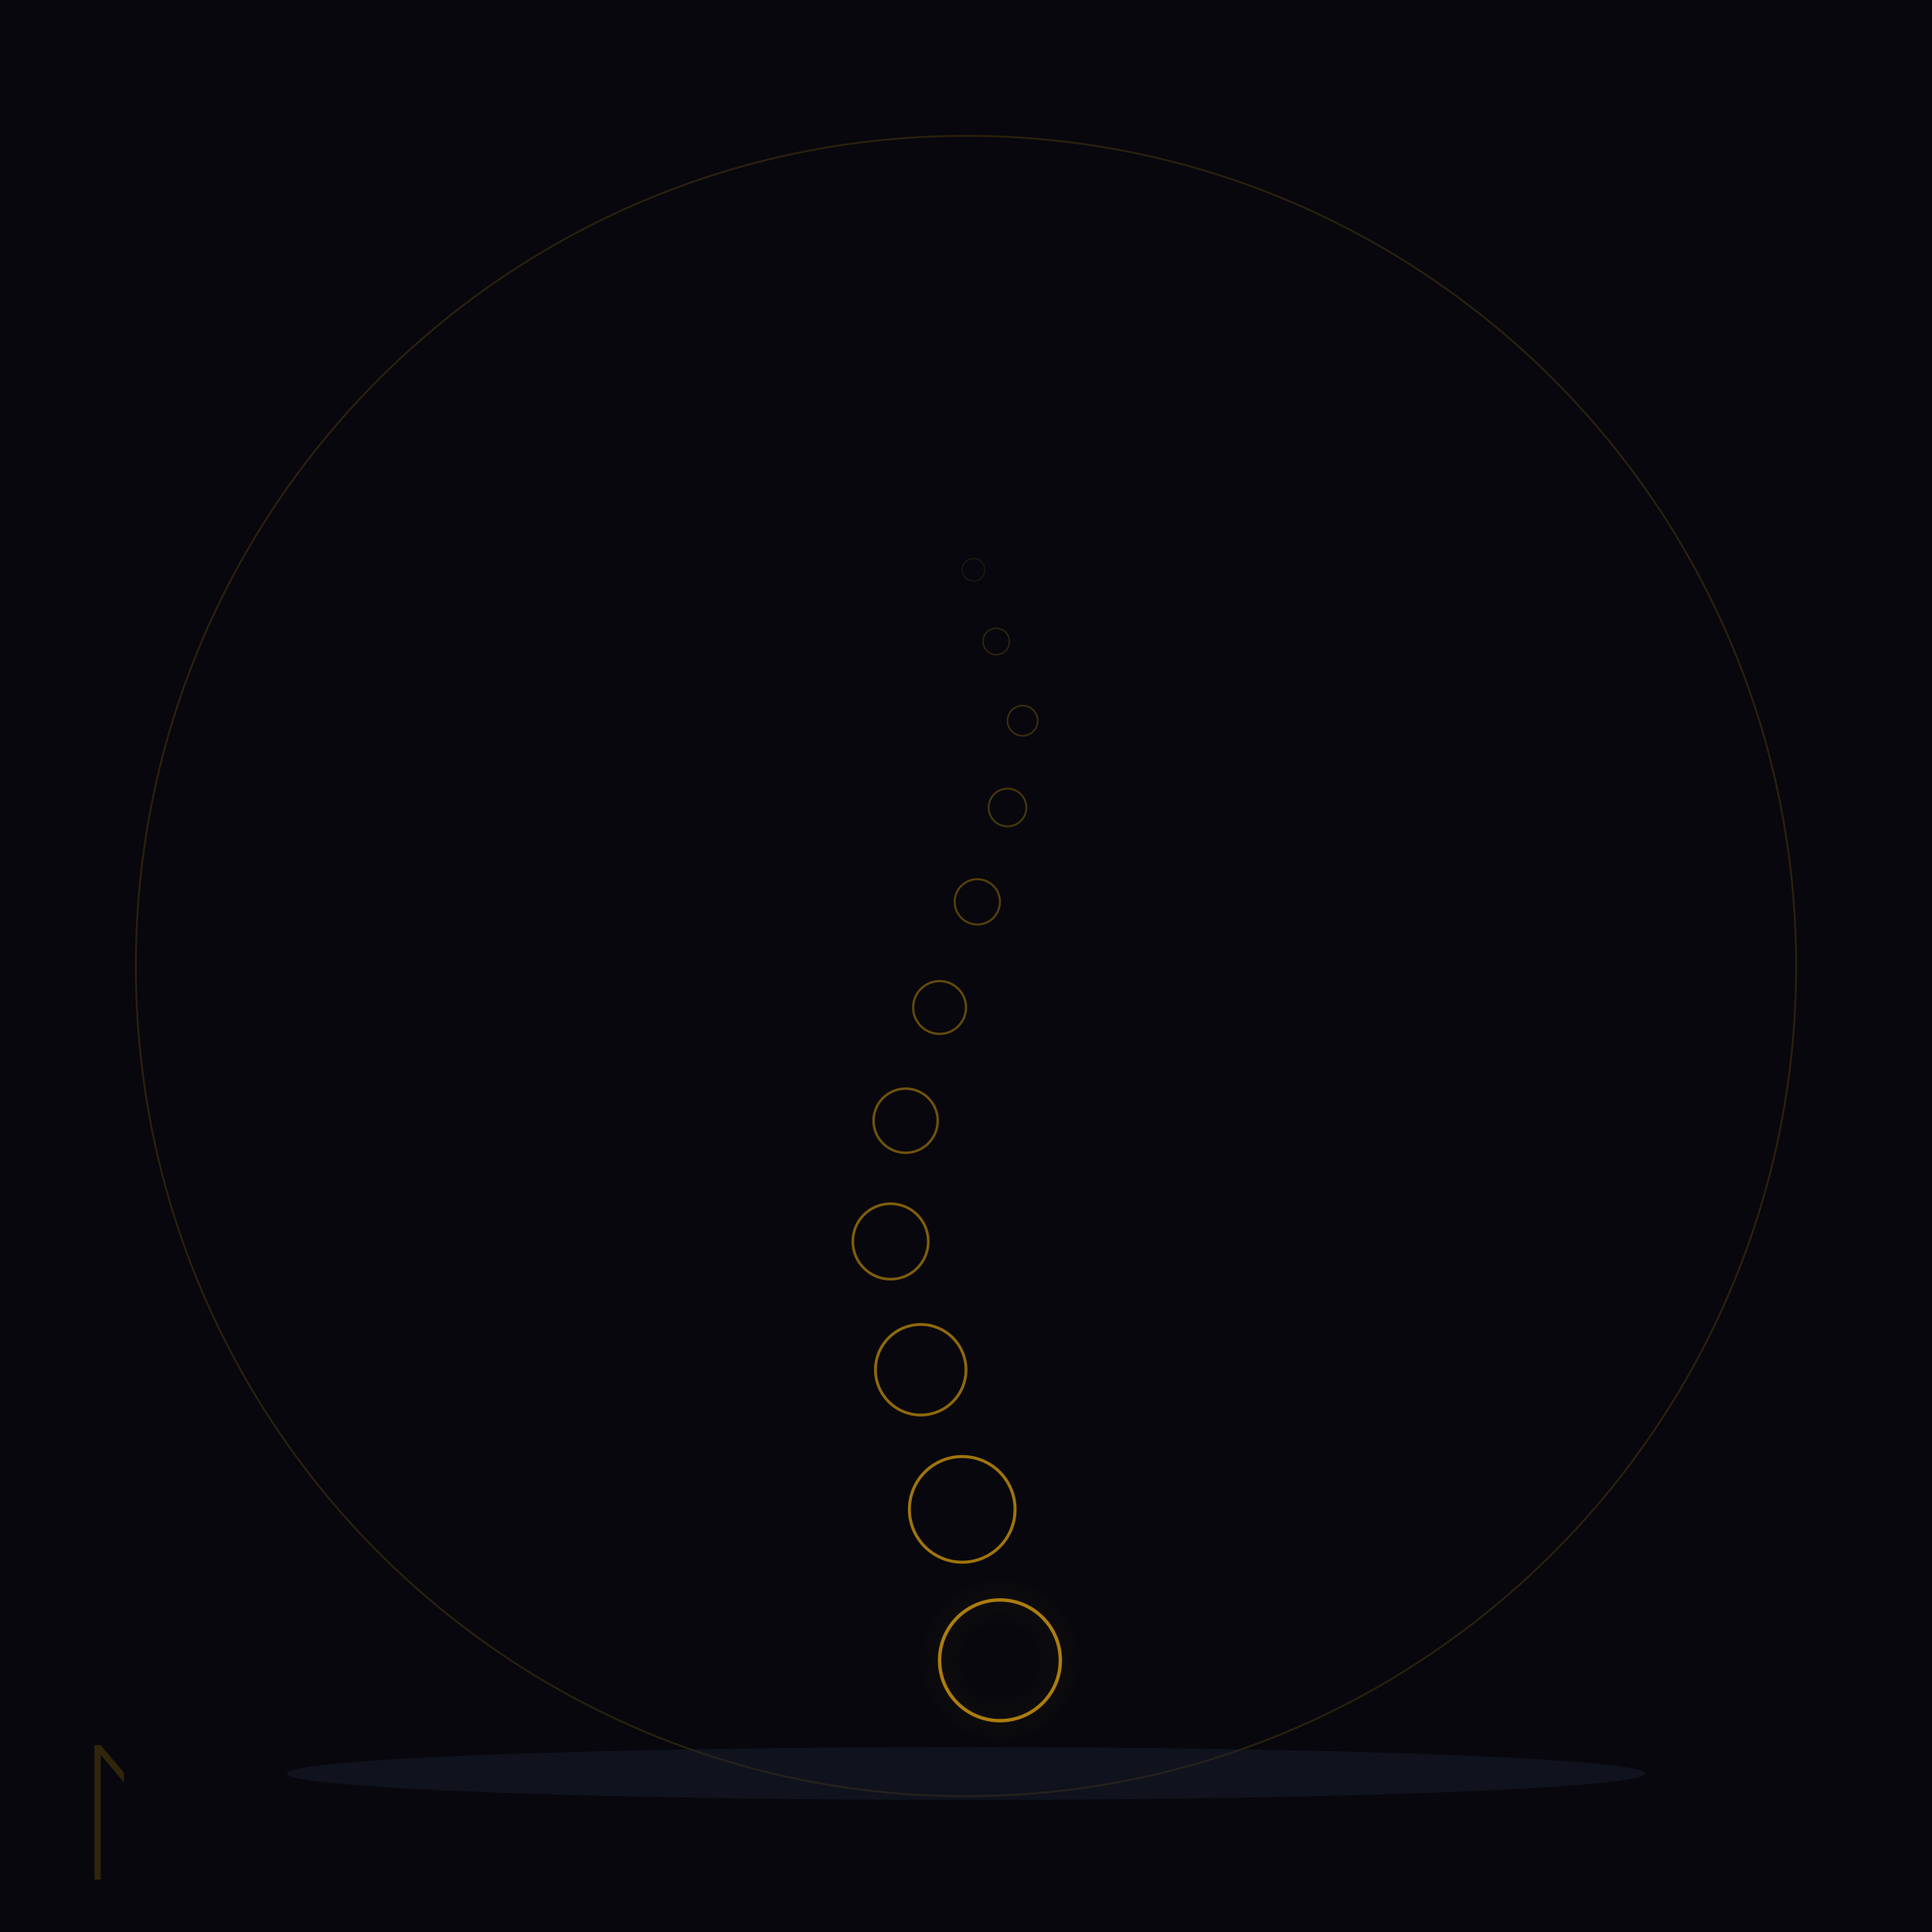
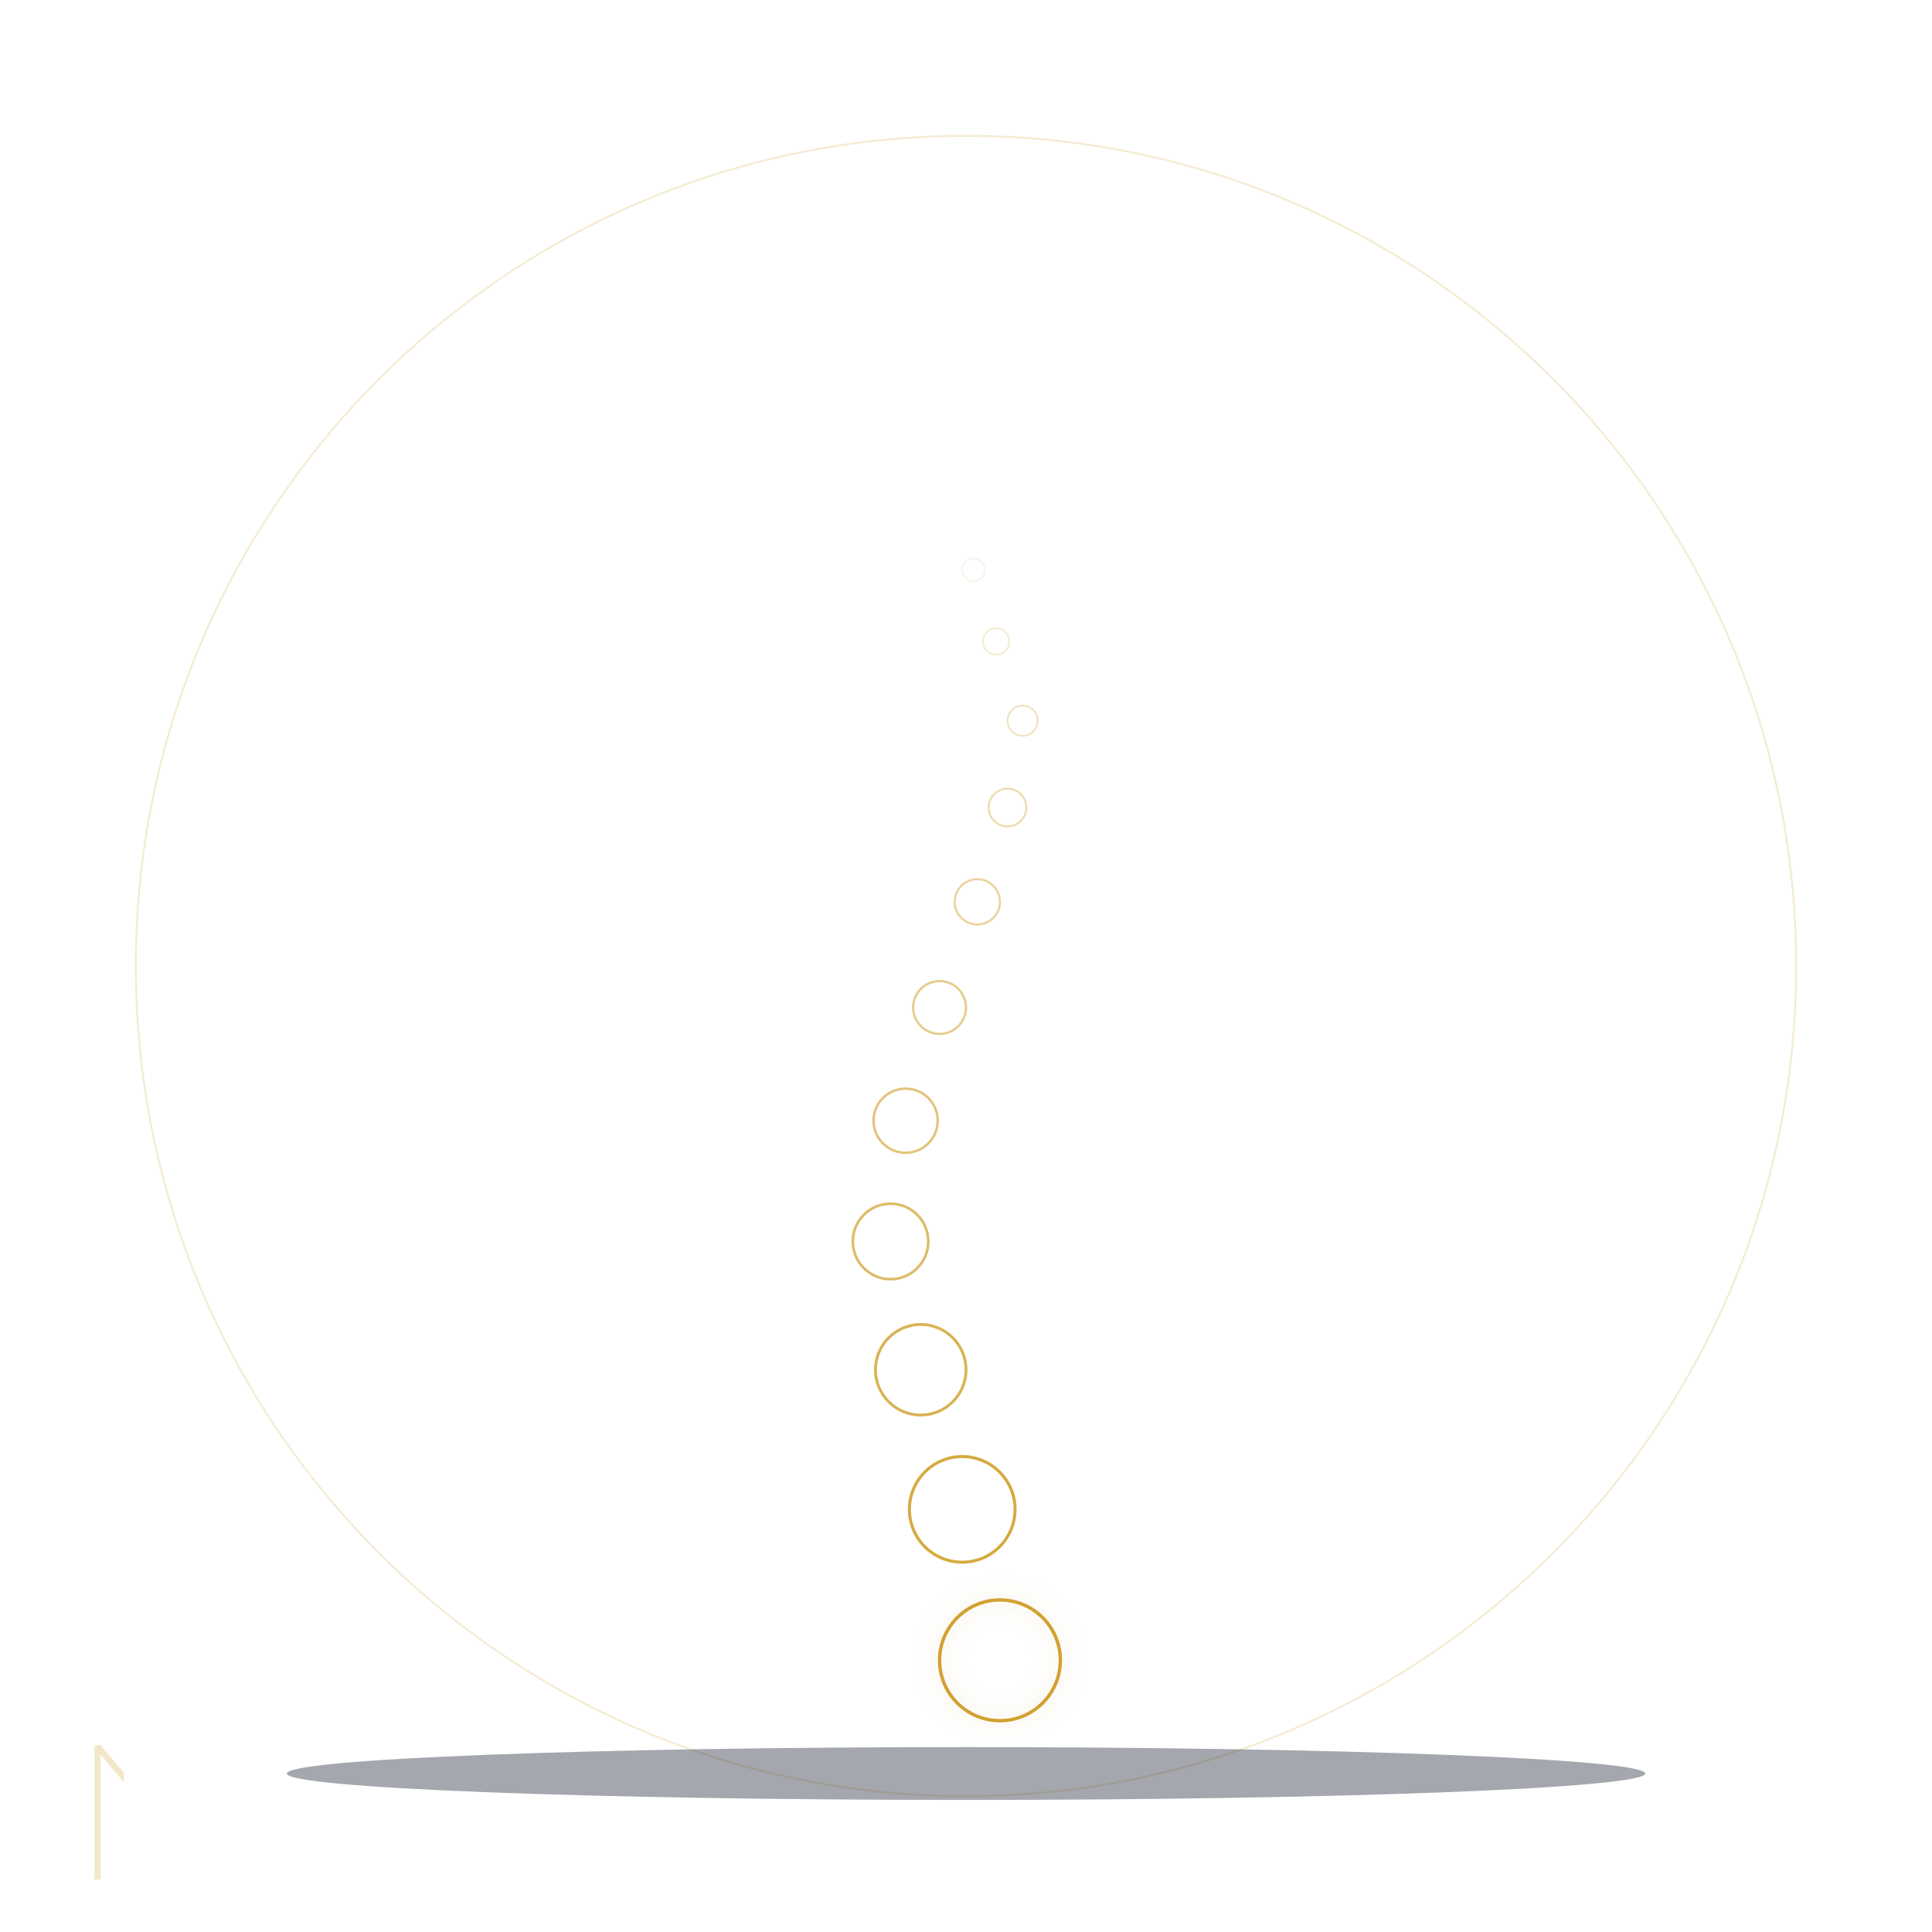
<svg xmlns="http://www.w3.org/2000/svg" viewBox="0 0 1024 1024" width="1024" height="1024">
  <defs>
    <filter id="bubble-glow" x="-100%" y="-100%" width="300%" height="300%">
      <feGaussianBlur stdDeviation="6" result="blur" />
      <feFlood flood-color="#c9920a" flood-opacity="0.30" result="color" />
      <feComposite in="color" in2="blur" operator="in" result="glow" />
      <feMerge>
        <feMergeNode in="glow" />
        <feMergeNode in="SourceGraphic" />
      </feMerge>
    </filter>
  </defs>
-   <rect width="1024" height="1024" fill="#07070d" />
  <circle cx="512" cy="512" r="440" stroke="#c9920a" stroke-width="1" fill="none" opacity="0.18" />
  <ellipse cx="512" cy="940" rx="360" ry="14" fill="#1e2235" opacity="0.40" />
  <circle cx="530" cy="880" r="32" fill="none" stroke="#c9920a" stroke-width="1.8" opacity="0.85" filter="url(#bubble-glow)" />
  <circle cx="510" cy="800" r="28" fill="none" stroke="#c9920a" stroke-width="1.6" opacity="0.78" />
  <circle cx="488" cy="726" r="24" fill="none" stroke="#c9920a" stroke-width="1.5" opacity="0.70" />
  <circle cx="472" cy="658" r="20" fill="none" stroke="#c9920a" stroke-width="1.4" opacity="0.62" />
  <circle cx="480" cy="594" r="17" fill="none" stroke="#c9920a" stroke-width="1.3" opacity="0.54" />
  <circle cx="498" cy="534" r="14" fill="none" stroke="#c9920a" stroke-width="1.2" opacity="0.47" />
  <circle cx="518" cy="478" r="12" fill="none" stroke="#c9920a" stroke-width="1.1" opacity="0.40" />
  <circle cx="534" cy="428" r="10" fill="none" stroke="#c9920a" stroke-width="1.0" opacity="0.33" />
  <circle cx="542" cy="382" r="8" fill="none" stroke="#c9920a" stroke-width="0.9" opacity="0.27" />
  <circle cx="528" cy="340" r="7" fill="none" stroke="#c9920a" stroke-width="0.8" opacity="0.20" />
  <circle cx="516" cy="302" r="6" fill="none" stroke="#c9920a" stroke-width="0.7" opacity="0.12" />
  <text x="32" y="988" font-size="80" fill="#c9920a" opacity="0.22" font-family="serif">ᛚ</text>
</svg>
